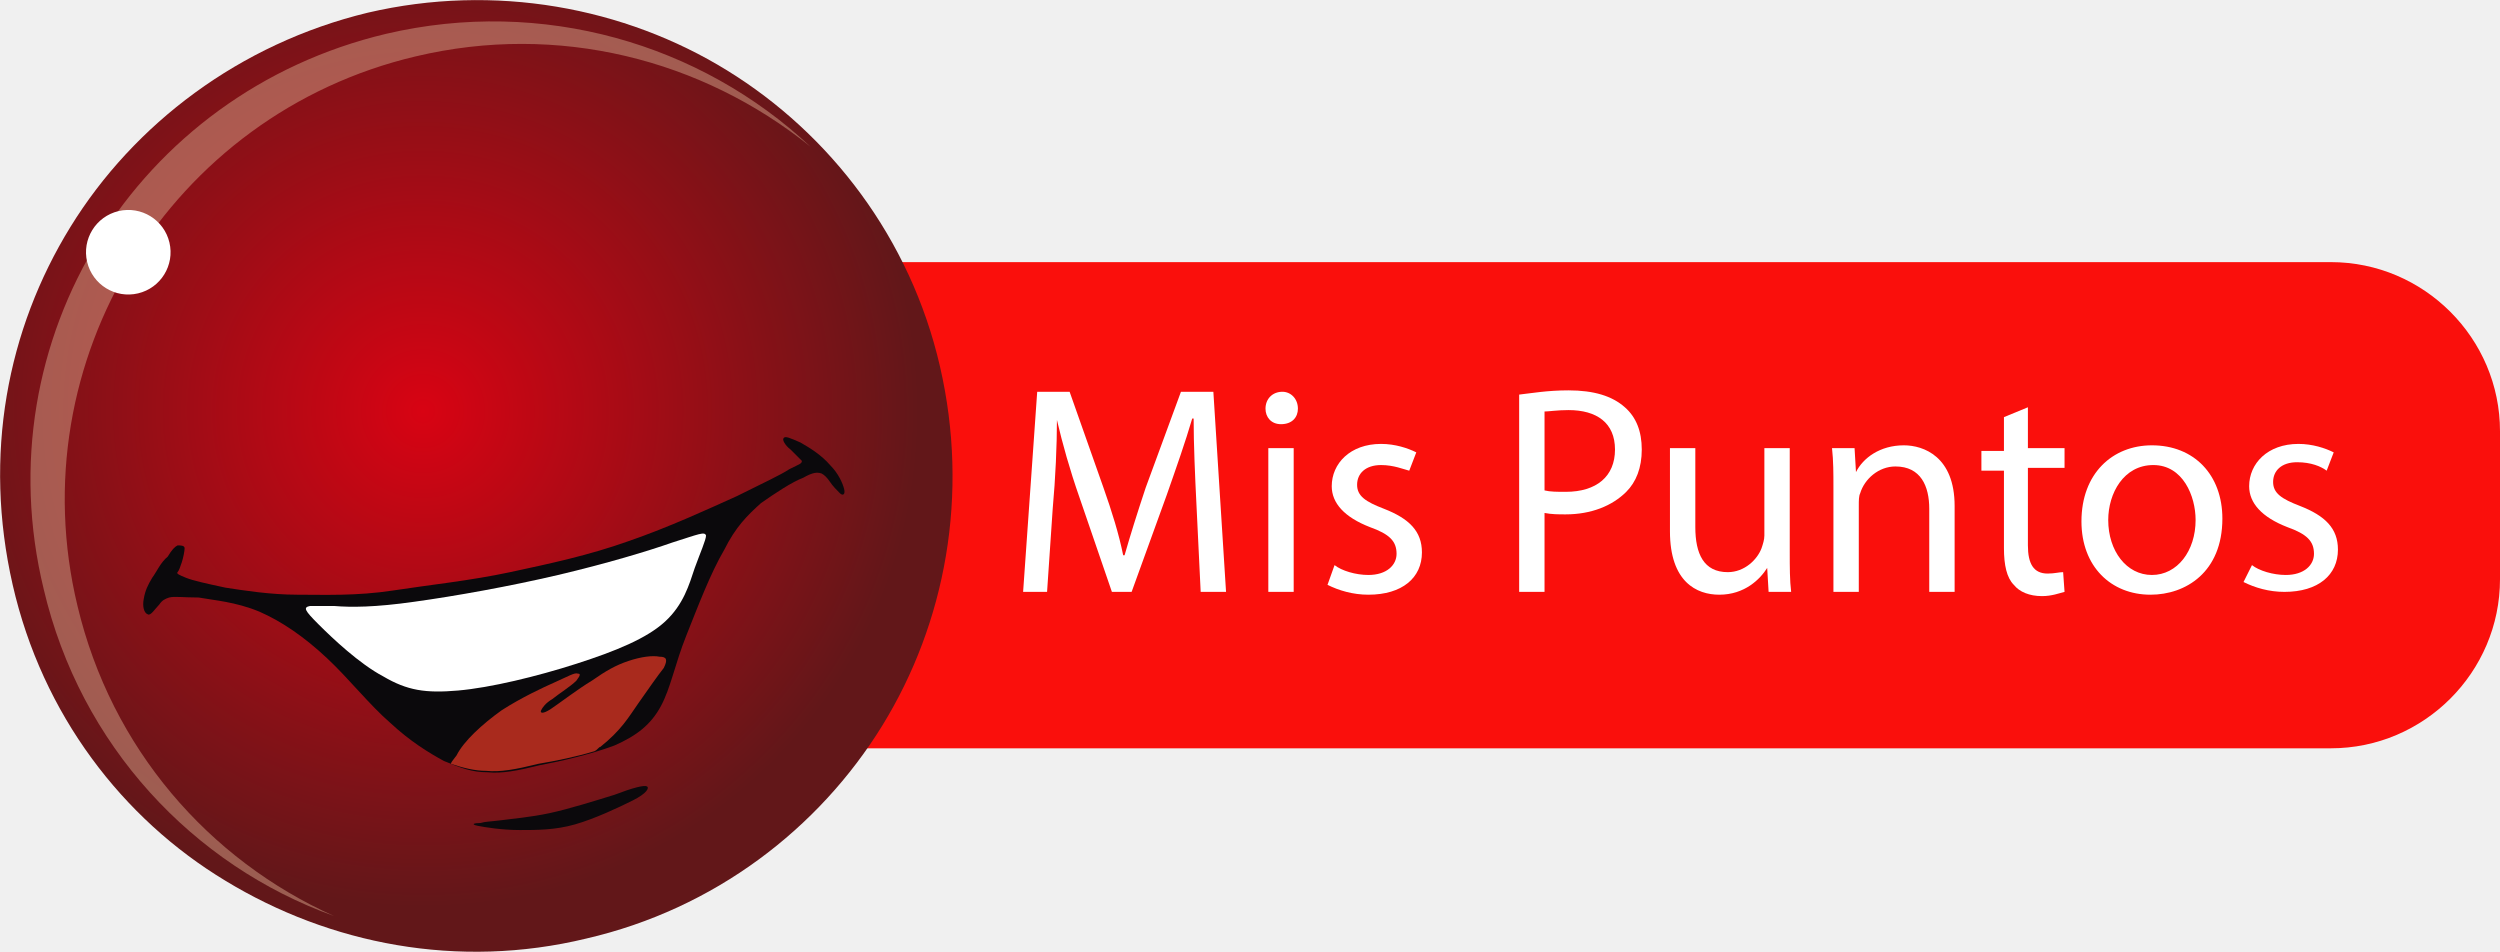
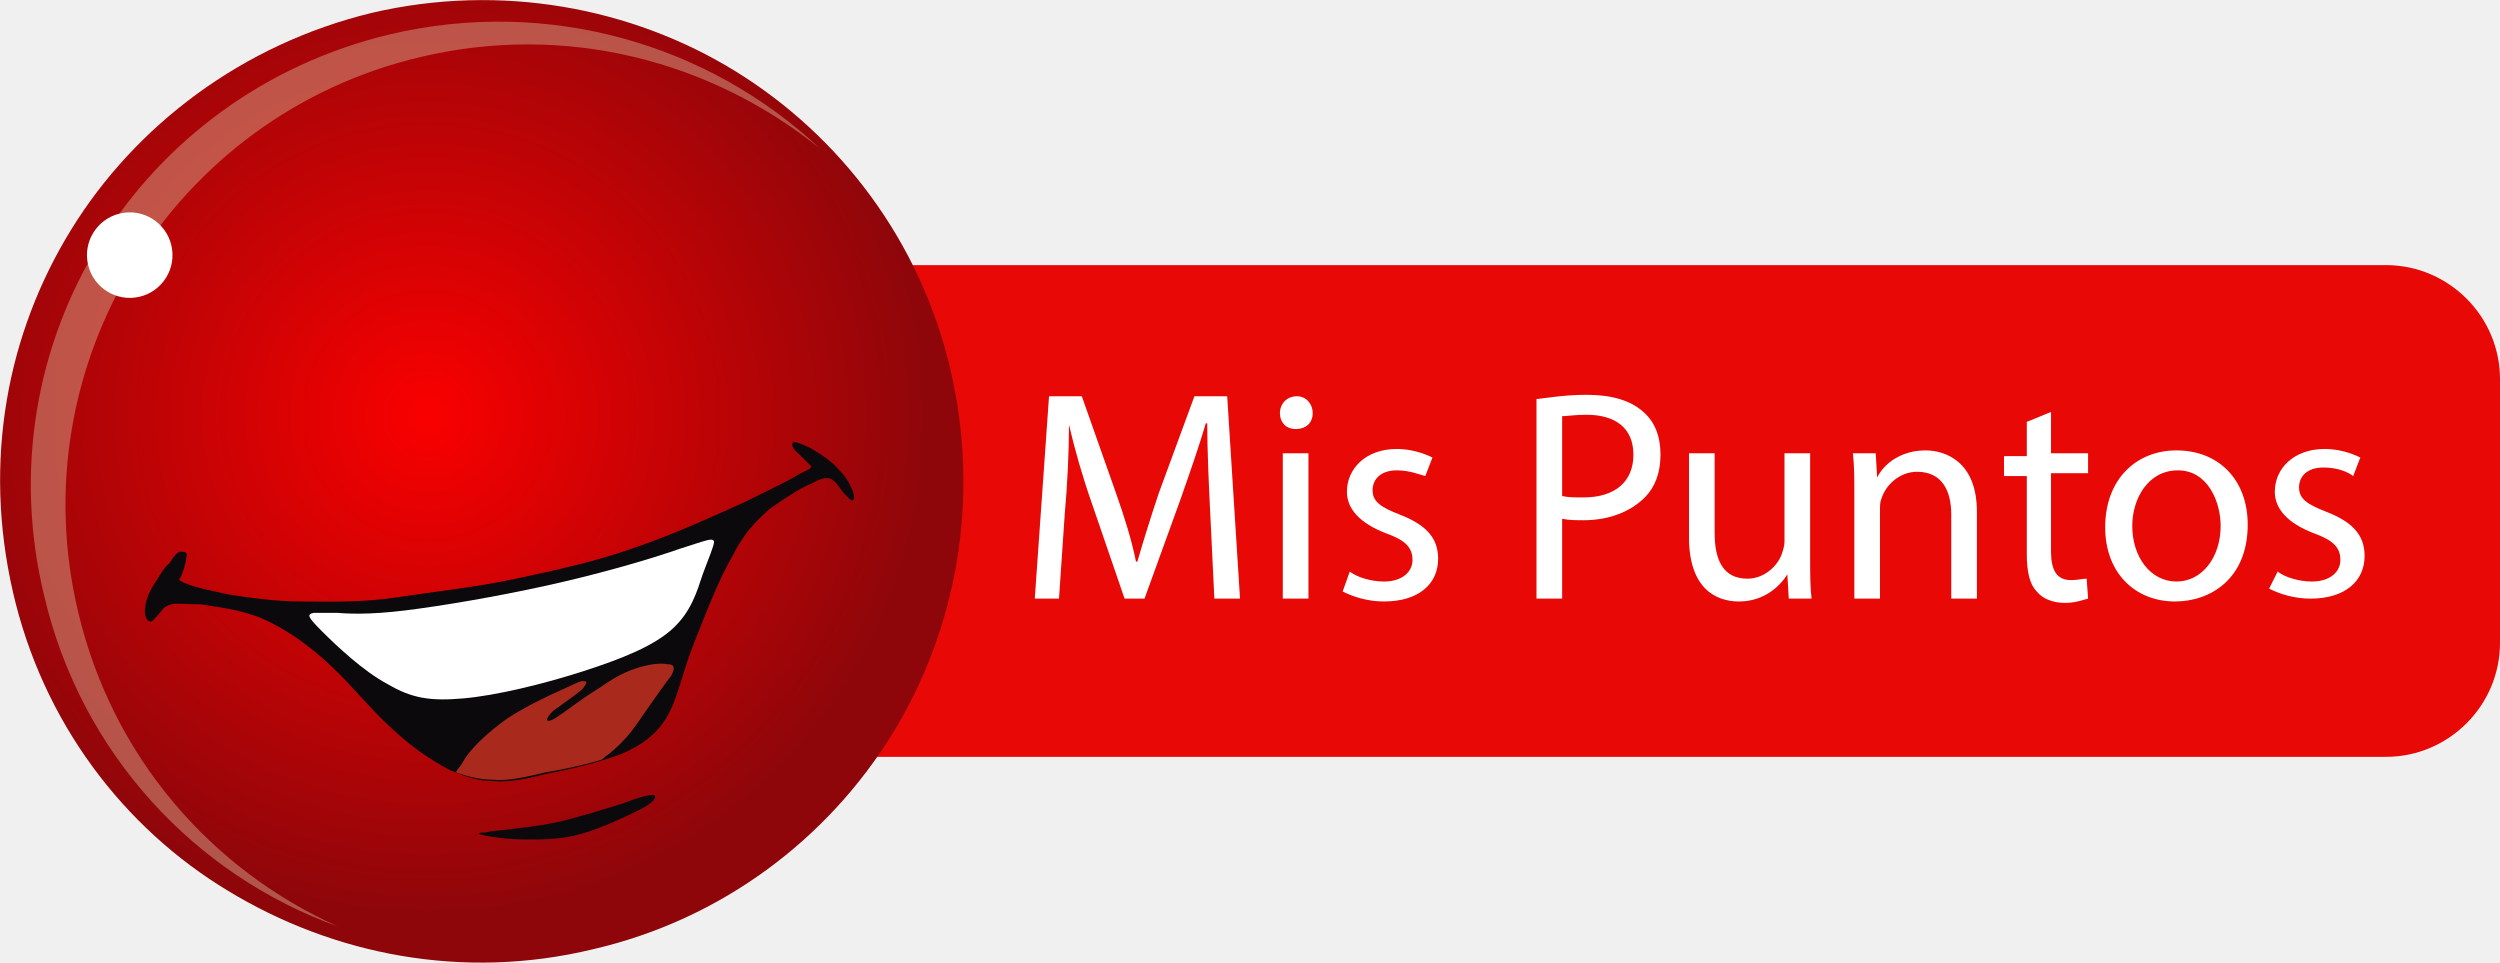
- <svg xmlns="http://www.w3.org/2000/svg" xmlns:xlink="http://www.w3.org/1999/xlink" version="1.1" x="0px" y="0px" width="177.4px" height="67.5px" viewBox="0 0 177.4 67.5" style="overflow:scroll;enable-background:new 0 0 177.4 67.5;" xml:space="preserve">
+ <svg xmlns="http://www.w3.org/2000/svg" xmlns:xlink="http://www.w3.org/1999/xlink" version="1.1" x="0px" y="0px" width="175.4px" height="67.5px" viewBox="0 0 175.4 67.5" style="enable-background:new 0 0 175.4 67.5;" xml:space="preserve">
  <style type="text/css">
- 	.st0{fill:#fa0f0c;}
+ 	.st0{fill:#E80805;}
	.st1{fill:#FFFFFF;}
	.st2{fill:url(#SVGID_1_);}
	.st3{clip-path:url(#SVGID_3_);}
	.st4{opacity:0.5;fill:#D4A389;enable-background:new    ;}
	.st5{fill:#0B090C;}
	.st6{fill:#A92A1D;}
	.st7{fill:url(#SVGID_4_);}
	.st8{clip-path:url(#SVGID_6_);}
</style>
  <defs>
</defs>
-   <path class="st0" d="M165.4,53.1H57.6c-6.6,0-12-5.4-12-12V30.6c0-6.6,5.4-12,12-12h107.8c6.6,0,12,5.4,12,12v10.5  C177.4,47.7,172,53.1,165.4,53.1z" />
+   <path class="st0" d="M167.4,53.1H55.6c-6.6,0-12-5.4-12-12V30.6c0-6.6,5.4-12,12-12h111.8c4.4,0,8,3.6,8,8v18.5  C175.4,49.5,171.8,53.1,167.4,53.1z" />
  <g>
-     <path class="st1" d="M84.9,35.8c-0.1-2-0.2-4.3-0.2-6.1h-0.1c-0.5,1.7-1.1,3.4-1.8,5.4l-2.5,6.9h-1.4l-2.3-6.7   c-0.7-2-1.2-3.8-1.6-5.5h0c0,1.8-0.1,4.1-0.3,6.3L74.3,42h-1.7l1-14.2h2.3l2.4,6.8c0.6,1.7,1.1,3.3,1.4,4.8h0.1   c0.4-1.4,0.9-3,1.5-4.8l2.5-6.8h2.3L87,42h-1.8L84.9,35.8z" />
+     <path class="st1" d="M84.9,35.8c-0.1-2-0.2-4.3-0.2-6.1h-0.1c-0.5,1.7-1.1,3.4-1.8,5.4L80.3,42h-1.4l-2.3-6.7   c-0.7-2-1.2-3.8-1.6-5.5l0,0c0,1.8-0.1,4.1-0.3,6.3L74.3,42h-1.7l1-14.2h2.3l2.4,6.8c0.6,1.7,1.1,3.3,1.4,4.8h0.1   c0.4-1.4,0.9-3,1.5-4.8l2.5-6.8h2.3L87,42h-1.8L84.9,35.8z" />
    <path class="st1" d="M92.1,29c0,0.6-0.4,1.1-1.2,1.1c-0.7,0-1.1-0.5-1.1-1.1c0-0.7,0.5-1.2,1.2-1.2C91.6,27.8,92.1,28.3,92.1,29z    M90,42V31.8h1.8V42H90z" />
-     <path class="st1" d="M94.7,40.1c0.5,0.4,1.5,0.7,2.4,0.7c1.3,0,2-0.7,2-1.5c0-0.9-0.5-1.4-1.9-1.9c-1.8-0.7-2.7-1.7-2.7-2.9   c0-1.6,1.3-3,3.5-3c1,0,1.9,0.3,2.5,0.6l-0.5,1.3C99.6,33.3,98.9,33,98,33c-1.1,0-1.7,0.6-1.7,1.4c0,0.8,0.6,1.2,1.9,1.7   c1.8,0.7,2.7,1.6,2.7,3.1c0,1.8-1.4,3-3.8,3c-1.1,0-2.1-0.3-2.9-0.7L94.7,40.1z" />
-     <path class="st1" d="M107.8,28c0.9-0.1,2-0.3,3.5-0.3c1.8,0,3.1,0.4,4,1.2c0.8,0.7,1.2,1.7,1.2,3c0,1.3-0.4,2.3-1.1,3   c-1,1-2.5,1.6-4.3,1.6c-0.5,0-1,0-1.5-0.1V42h-1.8V28z M109.6,34.8c0.4,0.1,0.9,0.1,1.5,0.1c2.2,0,3.5-1.1,3.5-3   c0-1.9-1.3-2.8-3.3-2.8c-0.8,0-1.4,0.1-1.7,0.1V34.8z" />
-     <path class="st1" d="M127,39.2c0,1,0,2,0.1,2.8h-1.6l-0.1-1.7h0c-0.5,0.8-1.6,1.9-3.4,1.9c-1.6,0-3.5-0.9-3.5-4.5v-5.9h1.8v5.6   c0,1.9,0.6,3.2,2.3,3.2c1.2,0,2.1-0.9,2.4-1.7c0.1-0.3,0.2-0.6,0.2-0.9v-6.2h1.8V39.2z" />
-     <path class="st1" d="M130.1,34.6c0-1,0-1.9-0.1-2.8h1.6l0.1,1.7h0c0.5-1,1.7-1.9,3.4-1.9c1.4,0,3.6,0.8,3.6,4.3V42h-1.8v-5.9   c0-1.6-0.6-3-2.4-3c-1.2,0-2.2,0.9-2.5,1.9c-0.1,0.2-0.1,0.5-0.1,0.9V42h-1.8V34.6z" />
-     <path class="st1" d="M143.9,28.9v2.9h2.6v1.4h-2.6v5.5c0,1.3,0.4,2,1.4,2c0.5,0,0.8-0.1,1.1-0.1l0.1,1.4c-0.4,0.1-0.9,0.3-1.6,0.3   c-0.9,0-1.6-0.3-2-0.8c-0.5-0.5-0.7-1.4-0.7-2.6v-5.5h-1.6v-1.4h1.6v-2.4L143.9,28.9z" />
-     <path class="st1" d="M157.7,36.8c0,3.8-2.6,5.4-5.1,5.4c-2.8,0-4.9-2-4.9-5.2c0-3.4,2.2-5.4,5-5.4   C155.7,31.6,157.7,33.7,157.7,36.8z M149.6,36.9c0,2.2,1.3,3.9,3.1,3.9c1.8,0,3.1-1.7,3.1-3.9c0-1.7-0.9-3.9-3-3.9   S149.6,35,149.6,36.9z" />
+     <path class="st1" d="M94.7,40.1c0.5,0.4,1.5,0.7,2.4,0.7c1.3,0,2-0.7,2-1.5c0-0.9-0.5-1.4-1.9-1.9c-1.8-0.7-2.7-1.7-2.7-2.9   c0-1.6,1.3-3,3.5-3c1,0,1.9,0.3,2.5,0.6l-0.5,1.3c-0.4-0.1-1.1-0.4-2-0.4c-1.1,0-1.7,0.6-1.7,1.4c0,0.8,0.6,1.2,1.9,1.7   c1.8,0.7,2.7,1.6,2.7,3.1c0,1.8-1.4,3-3.8,3c-1.1,0-2.1-0.3-2.9-0.7L94.7,40.1z" />
+     <path class="st1" d="M107.8,28c0.9-0.1,2-0.3,3.5-0.3c1.8,0,3.1,0.4,4,1.2c0.8,0.7,1.2,1.7,1.2,3s-0.4,2.3-1.1,3   c-1,1-2.5,1.6-4.3,1.6c-0.5,0-1,0-1.5-0.1V42h-1.8C107.8,42,107.8,28,107.8,28z M109.6,34.8c0.4,0.1,0.9,0.1,1.5,0.1   c2.2,0,3.5-1.1,3.5-3c0-1.9-1.3-2.8-3.3-2.8c-0.8,0-1.4,0.1-1.7,0.1V34.8z" />
+     <path class="st1" d="M127,39.2c0,1,0,2,0.1,2.8h-1.6l-0.1-1.7l0,0c-0.5,0.8-1.6,1.9-3.4,1.9c-1.6,0-3.5-0.9-3.5-4.5v-5.9h1.8v5.6   c0,1.9,0.6,3.2,2.3,3.2c1.2,0,2.1-0.9,2.4-1.7c0.1-0.3,0.2-0.6,0.2-0.9v-6.2h1.8C127,31.8,127,39.2,127,39.2z" />
+     <path class="st1" d="M130.1,34.6c0-1,0-1.9-0.1-2.8h1.6l0.1,1.7l0,0c0.5-1,1.7-1.9,3.4-1.9c1.4,0,3.6,0.8,3.6,4.3V42h-1.8v-5.9   c0-1.6-0.6-3-2.4-3c-1.2,0-2.2,0.9-2.5,1.9c-0.1,0.2-0.1,0.5-0.1,0.9V42h-1.8V34.6z" />
+     <path class="st1" d="M143.9,28.9v2.9h2.6v1.4h-2.6v5.5c0,1.3,0.4,2,1.4,2c0.5,0,0.8-0.1,1.1-0.1l0.1,1.4c-0.4,0.1-0.9,0.3-1.6,0.3   c-0.9,0-1.6-0.3-2-0.8c-0.5-0.5-0.7-1.4-0.7-2.6v-5.5h-1.6V32h1.6v-2.4L143.9,28.9z" />
+     <path class="st1" d="M157.7,36.8c0,3.8-2.6,5.4-5.1,5.4c-2.8,0-4.9-2-4.9-5.2c0-3.4,2.2-5.4,5-5.4   C155.7,31.6,157.7,33.7,157.7,36.8z M149.6,36.9c0,2.2,1.3,3.9,3.1,3.9s3.1-1.7,3.1-3.9c0-1.7-0.9-3.9-3-3.9S149.6,35,149.6,36.9z" />
    <path class="st1" d="M159.8,40.1c0.5,0.4,1.5,0.7,2.4,0.7c1.3,0,2-0.7,2-1.5c0-0.9-0.5-1.4-1.9-1.9c-1.8-0.7-2.7-1.7-2.7-2.9   c0-1.6,1.3-3,3.5-3c1,0,1.9,0.3,2.5,0.6l-0.5,1.3c-0.4-0.3-1.1-0.6-2.1-0.6c-1.1,0-1.7,0.6-1.7,1.4c0,0.8,0.6,1.2,1.9,1.7   c1.8,0.7,2.7,1.6,2.7,3.1c0,1.8-1.4,3-3.8,3c-1.1,0-2.1-0.3-2.9-0.7L159.8,40.1z" />
  </g>
  <g>
-     <radialGradient id="SVGID_1_" cx="236.287" cy="111.491" r="35.215" gradientTransform="matrix(0.6338 0.7735 -0.7734 0.6337 -33.5128 -224.2458)" gradientUnits="userSpaceOnUse">
-       <stop offset="0" style="stop-color:#D80313" />
-       <stop offset="1" style="stop-color:#621719" />
+     <radialGradient id="SVGID_1_" cx="436.413" cy="257.769" r="35.215" gradientTransform="matrix(0.6338 0.7735 0.7734 -0.6337 -445.9444 -145.0513)" gradientUnits="userSpaceOnUse">
+       <stop offset="0" style="stop-color:#FA0000" />
+       <stop offset="1" style="stop-color:#8E060A" />
    </radialGradient>
    <path class="st2" d="M26.1,0.9c9-2.1,18.2-0.4,25.5,4.1s13,11.9,15.1,21s0.4,18.2-4.1,25.5s-11.9,13-21,15.1   C32.5,68.8,23.4,67,16,62.5c-7.3-4.4-13-11.8-15.1-21S0.5,23.4,5,16.1S17,3.1,26.1,0.9z" />
    <g>
      <g>
        <g>
-           <defs>
-             <path id="SVGID_2_" d="M26.1,0.9c9-2.1,18.2-0.4,25.5,4.1s13,11.9,15.1,21s0.4,18.2-4.1,25.5s-11.9,13-21,15.1       C32.5,68.8,23.4,67,16,62.5c-7.3-4.4-13-11.8-15.1-21S0.5,23.4,5,16.1S17,3.1,26.1,0.9z" />
-           </defs>
-           <clipPath id="SVGID_3_">
-             <use xlink:href="#SVGID_2_" style="overflow:visible;" />
-           </clipPath>
-           <g class="st3">
-             <path class="st4" d="M27.4,2.4c11.1-2.6,22.3,0.7,30.1,8c-7.7-6.2-17.9-8.8-28-6.4C12.1,8.1,1.3,25.6,5.5,43       c2.4,10.1,9.3,18,18.2,22c-10-3.6-18-12.1-20.6-23.2C-1.2,24.1,9.7,6.6,27.4,2.4z" />
+           <g>
+             <defs>
+               <path id="SVGID_2_" d="M26.1,0.9c9-2.1,18.2-0.4,25.5,4.1s13,11.9,15.1,21s0.4,18.2-4.1,25.5s-11.9,13-21,15.1        C32.5,68.8,23.4,67,16,62.5c-7.3-4.4-13-11.8-15.1-21S0.5,23.4,5,16.1S17,3.1,26.1,0.9z" />
+             </defs>
+             <clipPath id="SVGID_3_">
+               <use xlink:href="#SVGID_2_" style="overflow:visible;" />
+             </clipPath>
+             <g class="st3">
+               <path class="st4" d="M27.4,2.4c11.1-2.6,22.3,0.7,30.1,8c-7.7-6.2-17.9-8.8-28-6.4C12.1,8.1,1.3,25.6,5.5,43        c2.4,10.1,9.3,18,18.2,22c-10-3.6-18-12.1-20.6-23.2C-1.2,24.1,9.7,6.6,27.4,2.4z" />
+             </g>
          </g>
        </g>
      </g>
    </g>
-     <ellipse transform="matrix(0.9731 -0.2306 0.2306 0.9731 -3.8796 2.5787)" class="st1" cx="9.1" cy="17.9" rx="3" ry="3" />
+     <ellipse transform="matrix(0.9731 -0.2306 0.2306 0.9731 -3.8804 2.5796)" class="st1" cx="9.1" cy="17.9" rx="3" ry="3" />
    <g>
      <path class="st5" d="M10.8,41c-0.3,0.5-0.5,0.9-0.6,1.5c-0.1,0.5,0,1,0.3,1.1c0.2,0.1,0.5-0.4,0.8-0.7c0.2-0.3,0.4-0.4,0.7-0.5    c0.4-0.1,1,0,2.1,0c1.1,0.2,2.6,0.3,4.3,1c1.6,0.7,3.2,1.8,4.8,3.3c1.6,1.5,3,3.3,4.5,4.6c1.4,1.3,2.7,2.1,3.8,2.7    c1.2,0.5,2,0.8,3.1,0.8c1,0.1,2.1-0.1,3.7-0.5c1.6-0.3,3.7-0.8,5.3-1.4c1.6-0.7,2.6-1.5,3.3-2.8s1-3,1.8-5s1.7-4.4,2.7-6.1    c0.8-1.6,1.6-2.4,2.6-3.3c1-0.7,2.2-1.5,3-1.8c0.7-0.4,1-0.4,1.3-0.3c0.2,0.1,0.4,0.3,0.6,0.6c0.2,0.3,0.5,0.6,0.7,0.8    s0.4,0.1,0.3-0.3c-0.1-0.4-0.4-1.1-1-1.7c-0.6-0.7-1.4-1.2-2.1-1.6c-0.7-0.3-1.1-0.5-1.2-0.3c-0.1,0.1,0.1,0.5,0.5,0.8    c0.3,0.3,0.7,0.7,0.8,0.8c0,0.2-0.1,0.2-0.9,0.6c-0.6,0.4-1.7,0.9-3.7,1.9c-2,0.9-4.8,2.2-7.7,3.2c-2.8,1-5.6,1.6-8.4,2.2    c-2.8,0.6-5.7,0.9-8.3,1.3s-4.9,0.3-6.8,0.3s-3.8-0.3-5.1-0.5c-1.4-0.3-2.3-0.5-2.8-0.7s-0.7-0.3-0.6-0.4c0.1-0.1,0.2-0.4,0.3-0.7    s0.2-0.8,0.2-1s-0.3-0.2-0.5-0.2c-0.2,0.1-0.4,0.3-0.7,0.8C11.4,39.9,11.1,40.6,10.8,41z" />
      <path class="st6" d="M32,54.2c0.9,0.3,1.7,0.5,2.5,0.5c1,0.1,2.1-0.1,3.7-0.5c1.2-0.2,2.7-0.5,4-0.9c0.2-0.1,0.3-0.3,0.4-0.3    c1.5-1.2,2-2.1,2.7-3.1s1.4-2,1.8-2.5c0.3-0.6,0.2-0.8-0.3-0.8c-0.5-0.1-1.3,0-2.2,0.3S43,47.6,42,48.3c-1,0.6-2.3,1.6-2.9,2    c-0.6,0.4-0.8,0.3-0.7,0.1s0.3-0.5,0.8-0.8c0.5-0.4,1.3-0.9,1.7-1.3c0.3-0.4,0.3-0.5,0.1-0.5c-0.2-0.1-0.7,0.2-1.6,0.6    c-0.9,0.4-2.4,1.1-3.8,2c-1.4,1-2.7,2.2-3.2,3.2C32.1,54,32,54.1,32,54.2z" />
      <path class="st1" d="M22.6,44.3c1,1,2.9,2.8,4.6,3.7c1.7,1,3,1.2,5.3,1s5.6-1,8.4-1.9c2.8-0.9,5-1.8,6.3-3s1.7-2.6,2.1-3.8    c0.4-1.1,0.8-2,0.8-2.3c-0.1-0.3-0.5-0.1-2.4,0.5C46,39.1,43,40,39.6,40.8s-7.3,1.5-10.2,1.9c-2.8,0.4-4.5,0.4-5.7,0.3    c-1.1,0-1.6,0-1.7,0C21.5,43.1,21.6,43.3,22.6,44.3z" />
      <path class="st5" d="M33.9,58.6c0.5,0.1,1.7,0.3,3,0.3c1.2,0,2.5,0,3.9-0.4s3.1-1.2,4.1-1.7s1.2-0.9,1-1s-1,0.1-2.3,0.6    c-1.3,0.4-3.2,1-4.6,1.3s-2.7,0.4-3.4,0.5c-0.8,0.1-1.2,0.1-1.5,0.2C33.6,58.4,33.4,58.5,33.9,58.6z" />
    </g>
  </g>
</svg>
